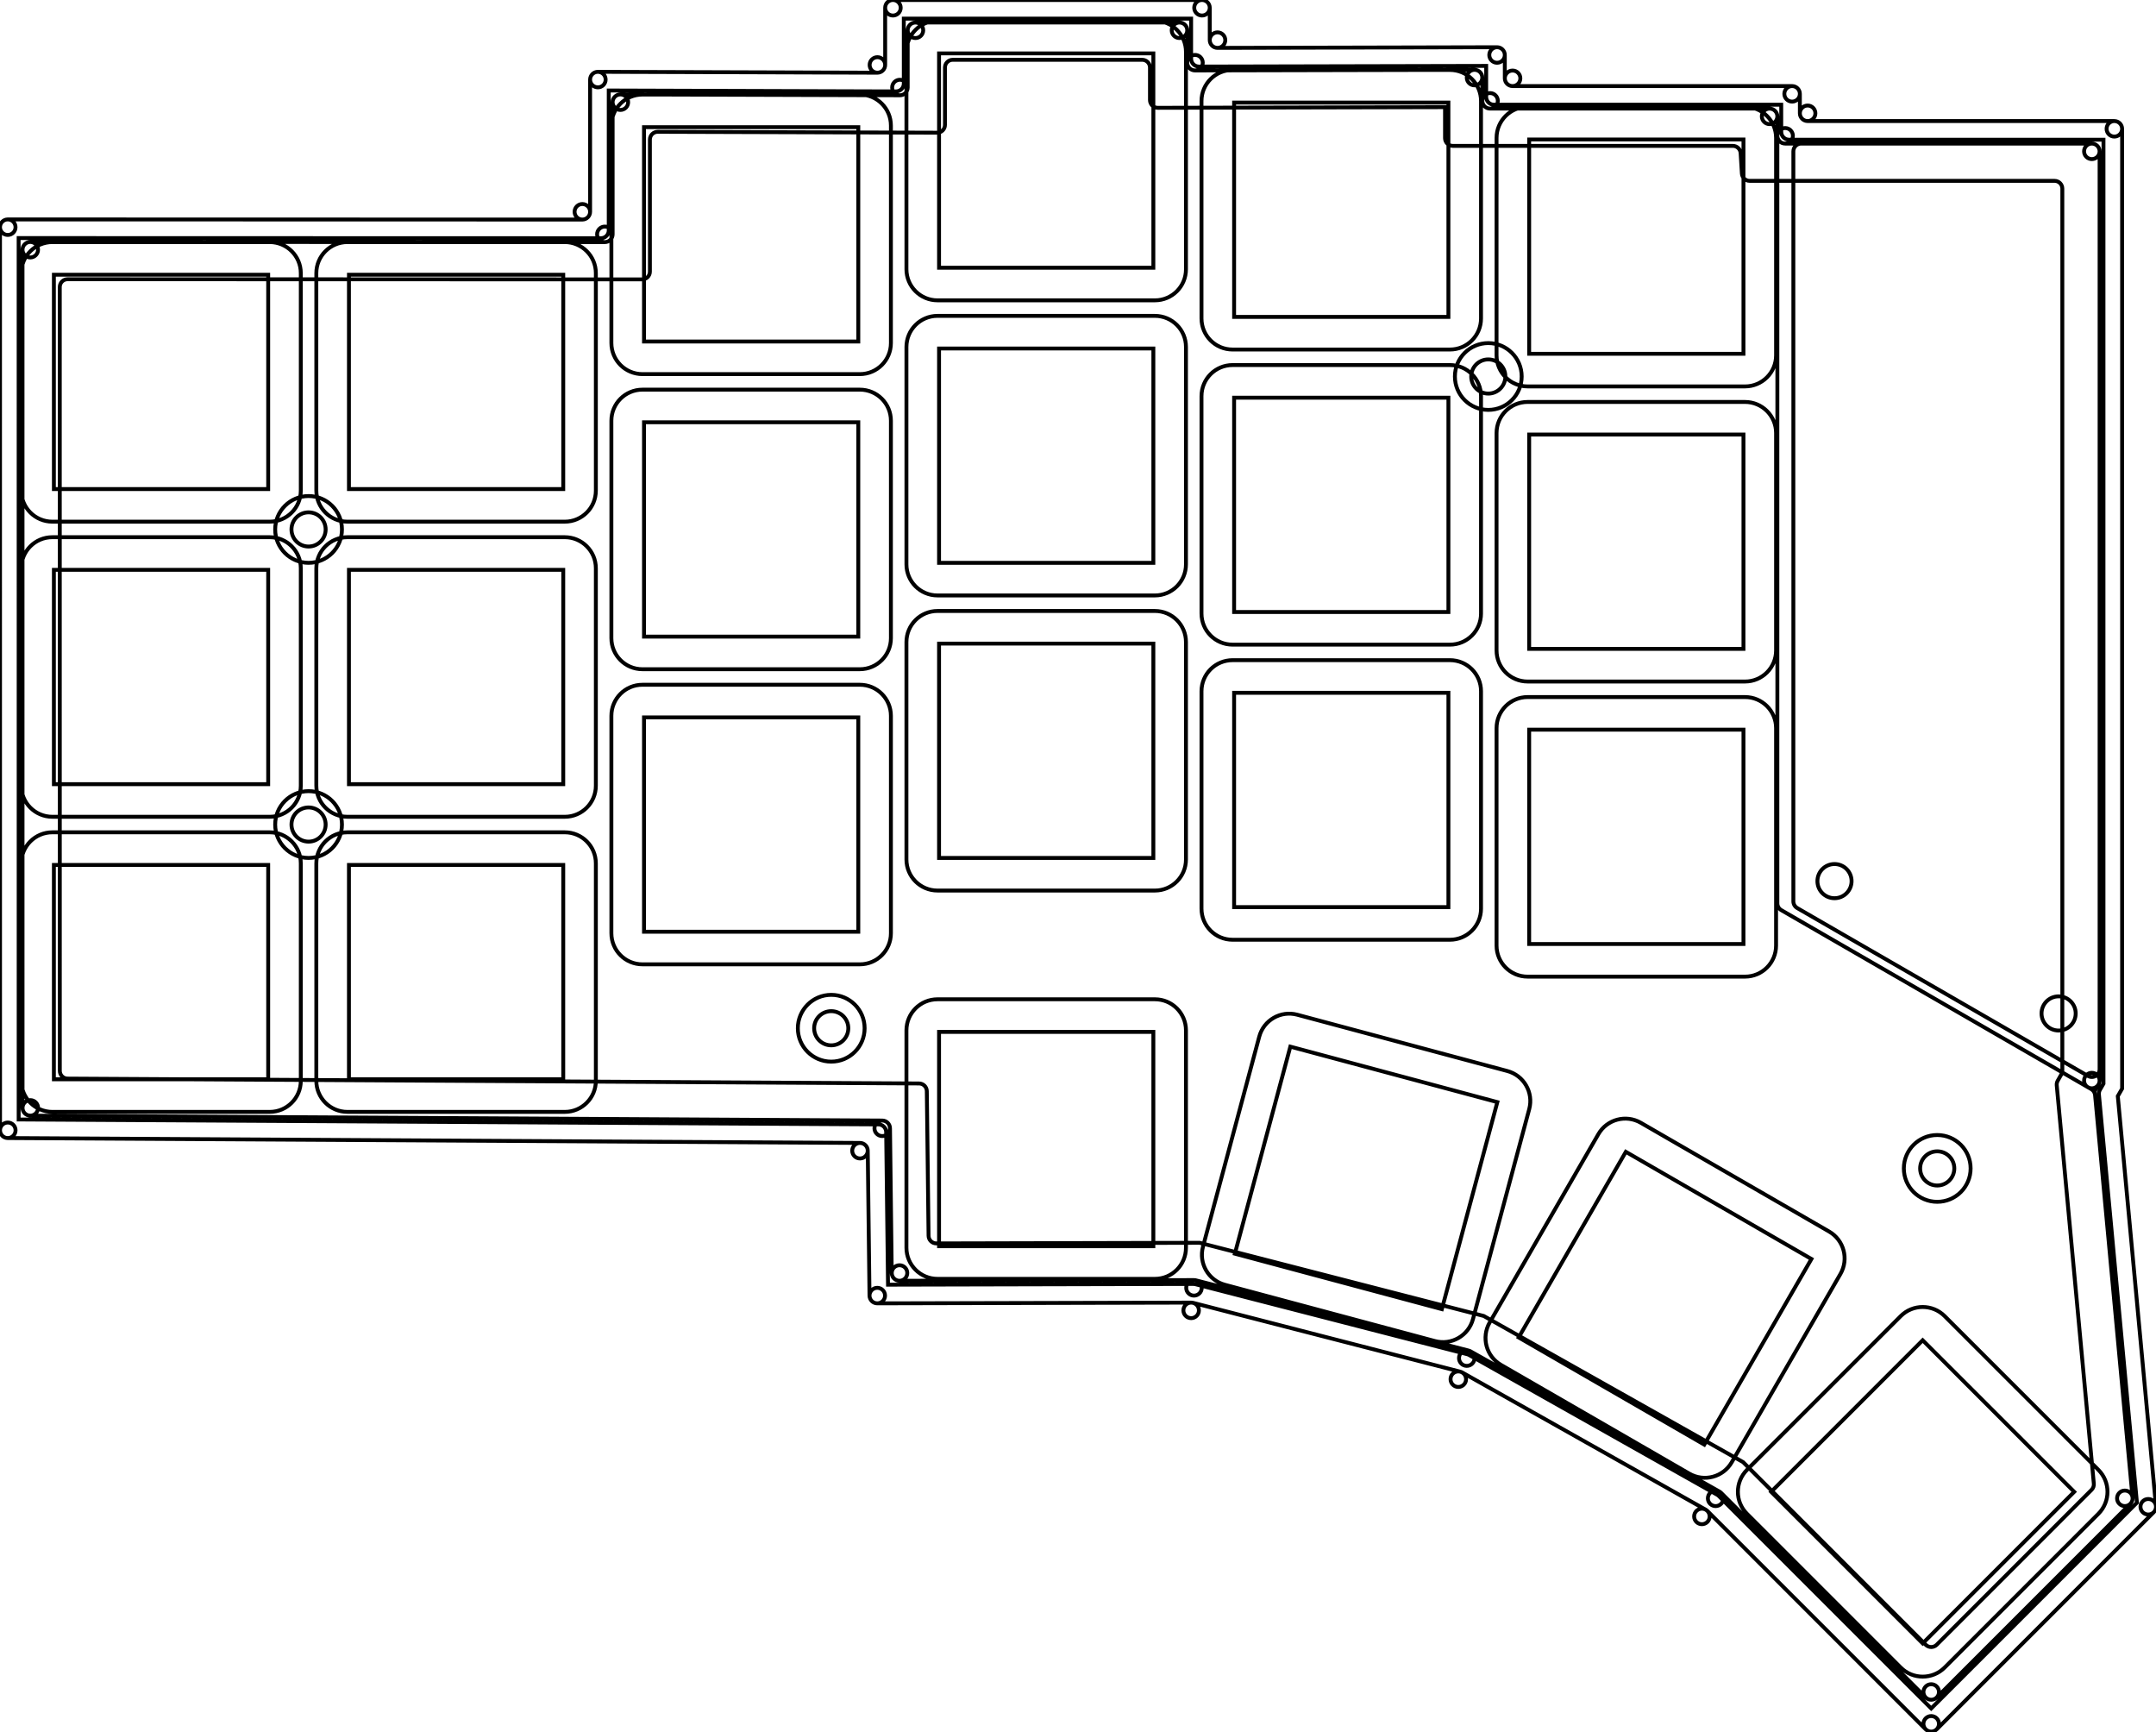
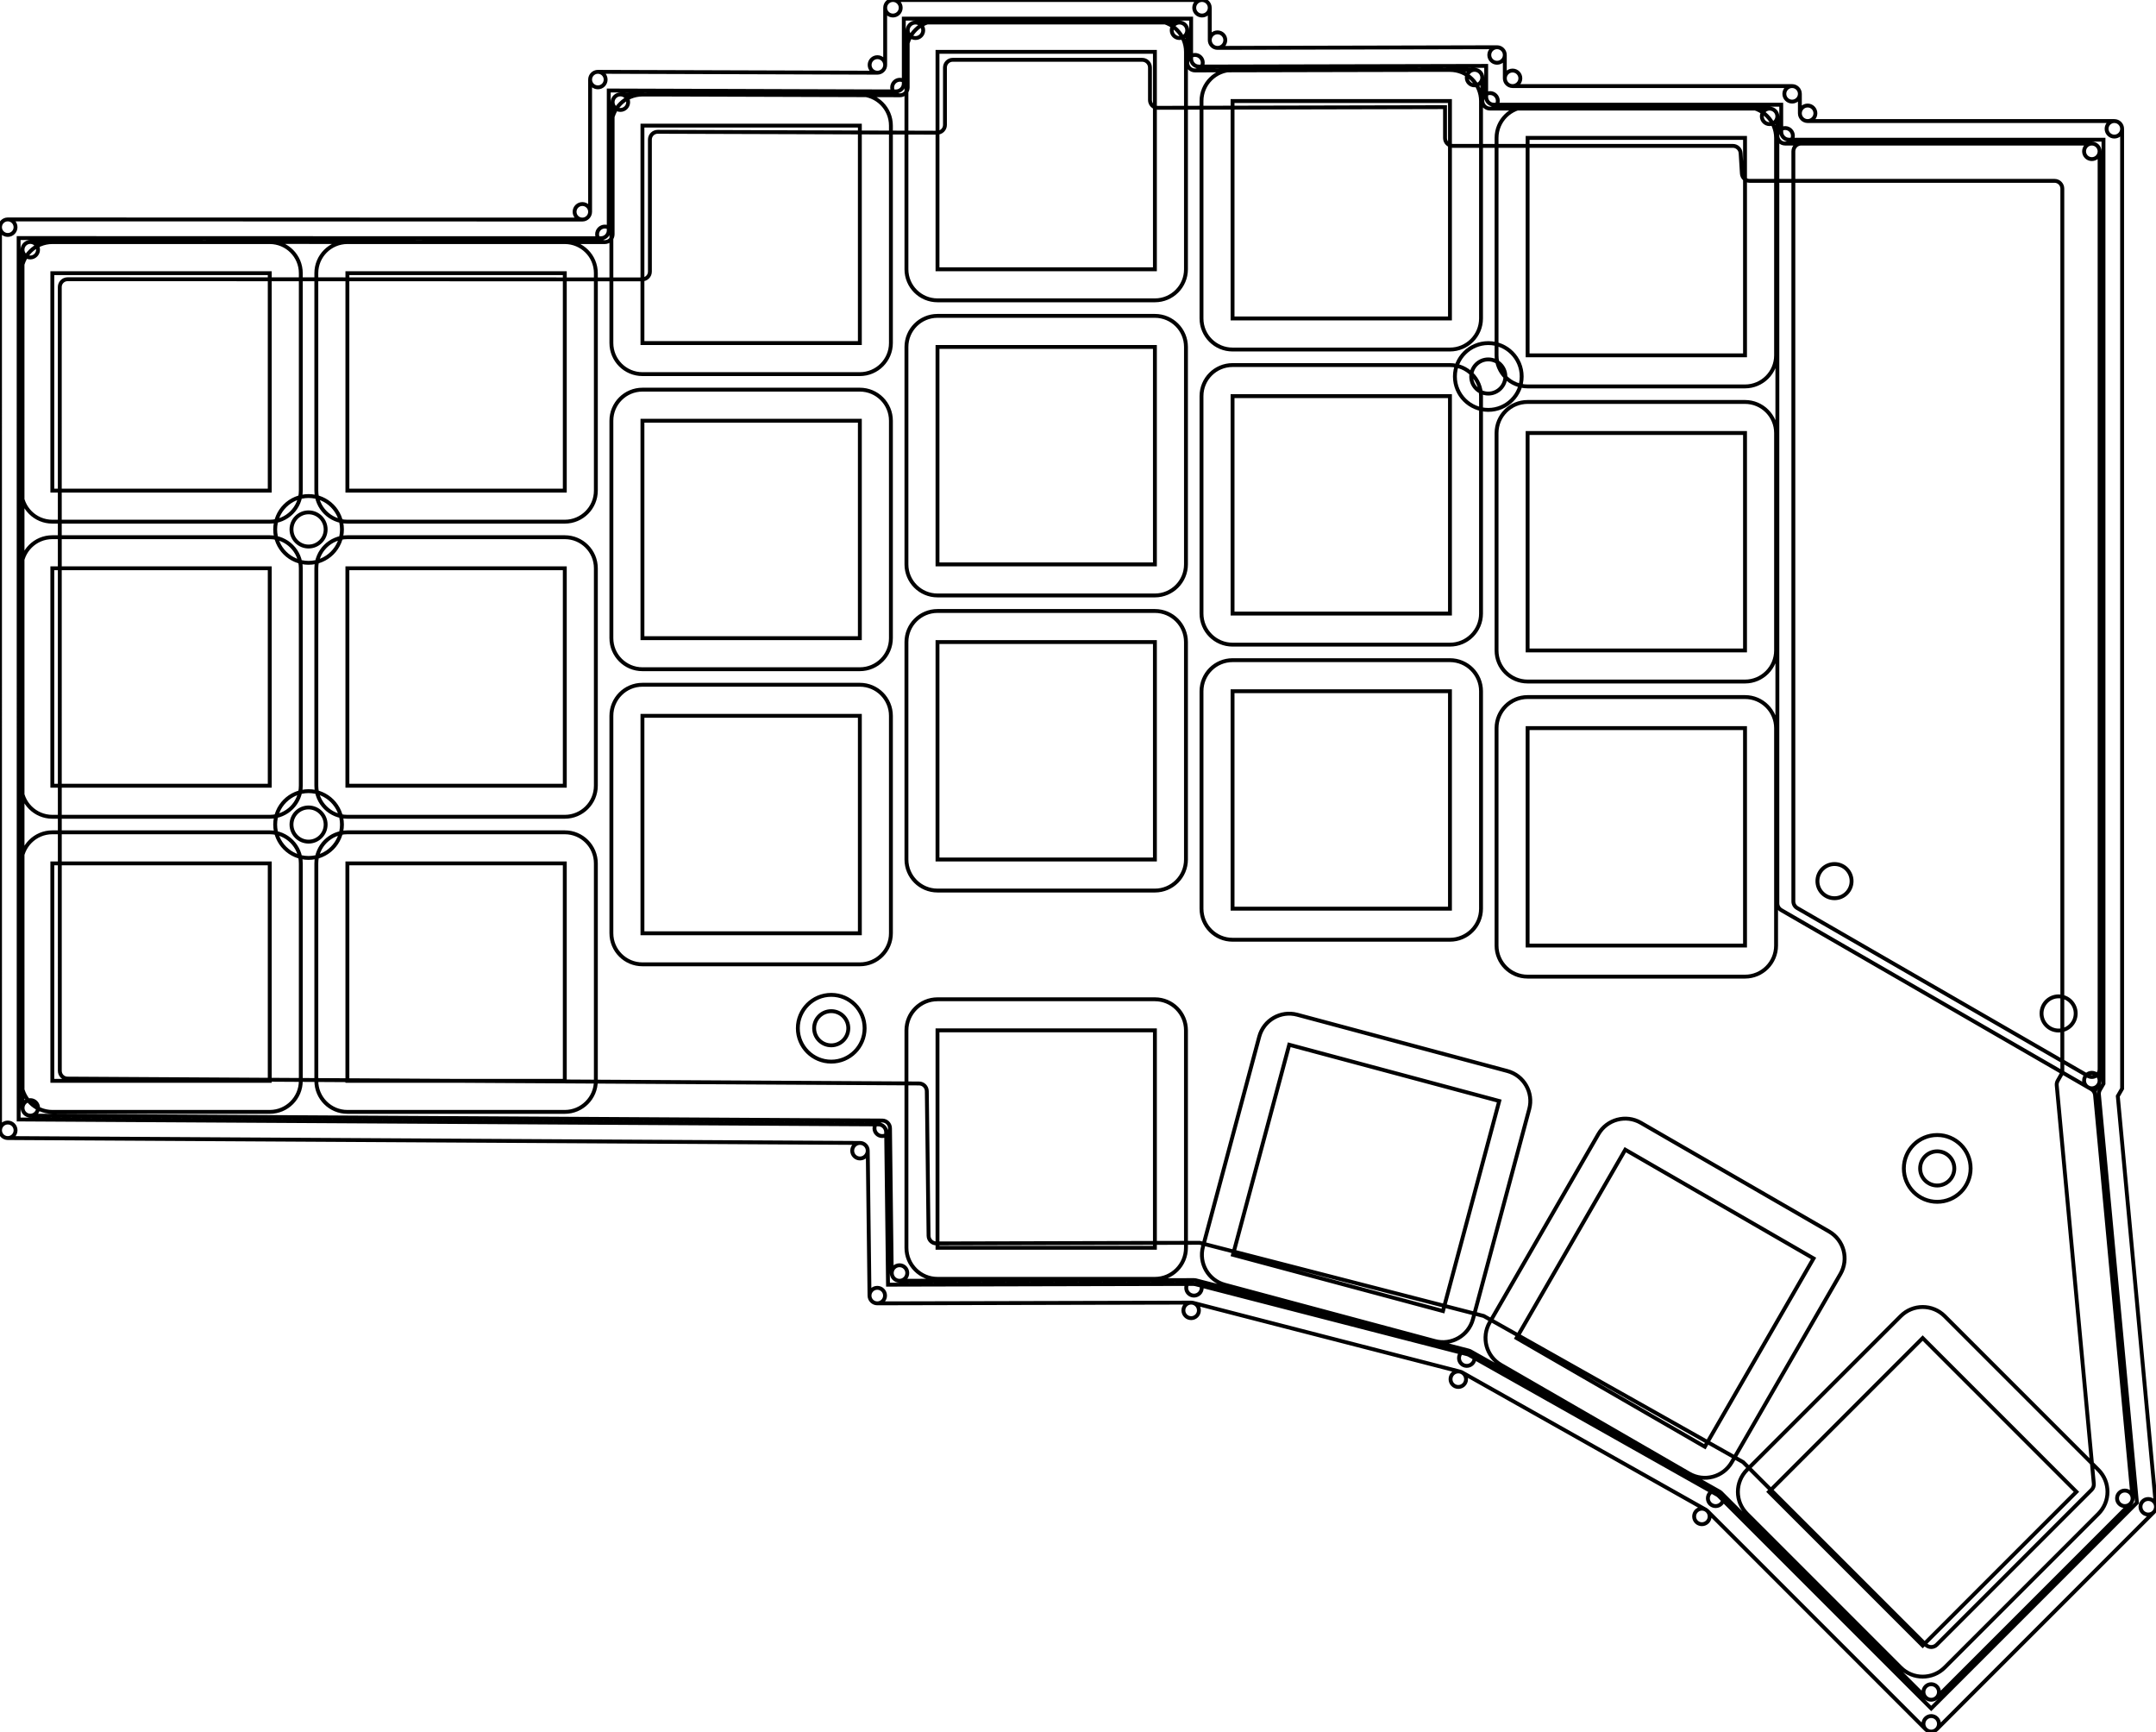
<svg xmlns="http://www.w3.org/2000/svg" width="138.835mm" height="111.486mm" viewBox="0 0 138.835 111.486">
  <g id="svgGroup" stroke-linecap="round" fill-rule="evenodd" font-size="9pt" stroke="#000" stroke-width="0.25mm" fill="none" style="stroke:#000;stroke-width:0.25mm;fill:none">
-     <path d="M 1.202 71.827 L 1.2 15.577 L 1.2 15.327 L 38.7 15.337 A 0.5 0.5 0 0 0 39.2 14.837 L 39.2 5.826 L 57.698 5.885 A 0.5 0.5 0 0 0 58.2 5.385 L 58.2 1.2 L 76.702 1.2 L 76.702 3.785 A 0.5 0.5 0 0 0 77.203 4.285 L 95.702 4.243 L 95.702 6.242 A 0.5 0.5 0 0 0 96.202 6.742 L 114.702 6.742 L 114.702 6.992 L 114.703 8.494 A 0.5 0.5 0 0 0 115.203 8.994 L 135.453 8.994 L 135.453 69.772 L 135.224 70.168 A 0.5 0.5 0 0 0 135.159 70.465 L 137.596 96.631 L 137.607 96.748 L 124.359 109.996 L 110.679 96.316 A 0.5 0.5 0 0 0 110.57 96.234 L 94.604 87.239 A 0.5 0.5 0 0 0 94.483 87.19 L 76.98 82.682 A 0.5 0.5 0 0 0 76.854 82.666 L 57.183 82.713 L 57.18 82.465 L 57.064 72.887 A 0.5 0.5 0 0 0 56.567 72.393 L 1.202 72.076 L 1.202 71.827 Z M 3.852 68.944 L 3.85 18.478 A 0.5 0.5 0 0 1 4.35 17.978 L 41.35 17.988 A 0.5 0.5 0 0 0 41.85 17.488 L 41.85 8.986 A 0.5 0.5 0 0 1 42.352 8.486 L 60.348 8.543 A 0.5 0.5 0 0 0 60.85 8.043 L 60.85 4.35 A 0.5 0.5 0 0 1 61.35 3.85 L 73.552 3.85 A 0.5 0.5 0 0 1 74.052 4.35 L 74.052 6.441 A 0.5 0.5 0 0 0 74.553 6.941 L 93.052 6.899 L 93.052 8.892 A 0.5 0.5 0 0 0 93.552 9.392 L 111.588 9.392 A 0.5 0.5 0 0 1 112.087 9.861 L 112.168 11.174 A 0.5 0.5 0 0 0 112.667 11.644 L 132.303 11.644 A 0.5 0.5 0 0 1 132.803 12.144 L 132.803 68.929 A 0.5 0.5 0 0 1 132.737 69.177 L 132.506 69.582 A 0.5 0.5 0 0 0 132.443 69.876 L 134.831 95.521 A 0.5 0.5 0 0 1 134.687 95.921 L 124.713 105.895 A 0.5 0.5 0 0 1 124.006 105.895 L 112.247 94.137 L 95.545 84.727 L 77.25 80.015 L 60.296 80.055 A 0.5 0.5 0 0 1 59.795 79.561 L 59.705 72.118 L 59.682 70.252 A 0.5 0.5 0 0 0 59.185 69.758 L 4.349 69.444 A 0.5 0.5 0 0 1 3.852 68.944 Z M 136.653 8.294 L 136.653 70.093 L 136.375 70.575 L 138.791 96.52 L 138.832 96.964 M 134.912 70.508 A 0.5 0.5 0 0 0 134.664 70.121 L 114.703 58.596 A 0.5 0.5 0 0 1 114.453 58.163 L 114.453 9.244 L 114.452 7.491 M 115.983 9.244 A 0.5 0.5 0 0 0 115.483 9.744 L 115.483 58.031 A 0.5 0.5 0 0 0 115.733 58.464 L 134.453 69.272 A 0.5 0.5 0 0 0 135.203 68.839 M 3.37 71.587 L 17.37 71.587 A 2 2 0 0 0 19.37 69.587 L 19.37 55.587 A 2 2 0 0 0 17.37 53.587 L 3.37 53.587 A 2 2 0 0 0 1.37 55.587 L 1.37 69.587 A 2 2 0 0 0 3.37 71.587 Z M 3.37 52.587 L 17.37 52.587 A 2 2 0 0 0 19.37 50.587 L 19.37 36.587 A 2 2 0 0 0 17.37 34.587 L 3.37 34.587 A 2 2 0 0 0 1.37 36.587 L 1.37 50.587 A 2 2 0 0 0 3.37 52.587 Z M 3.37 33.587 L 17.37 33.587 A 2 2 0 0 0 19.37 31.587 L 19.37 17.587 A 2 2 0 0 0 17.37 15.587 L 3.37 15.587 A 2 2 0 0 0 1.37 17.587 L 1.37 31.587 A 2 2 0 0 0 3.37 33.587 Z M 22.37 71.587 L 36.37 71.587 A 2 2 0 0 0 38.37 69.587 L 38.37 55.587 A 2 2 0 0 0 36.37 53.587 L 22.37 53.587 A 2 2 0 0 0 20.37 55.587 L 20.37 69.587 A 2 2 0 0 0 22.37 71.587 Z M 22.37 52.587 L 36.37 52.587 A 2 2 0 0 0 38.37 50.587 L 38.37 36.587 A 2 2 0 0 0 36.37 34.587 L 22.37 34.587 A 2 2 0 0 0 20.37 36.587 L 20.37 50.587 A 2 2 0 0 0 22.37 52.587 Z M 22.37 33.587 L 36.37 33.587 A 2 2 0 0 0 38.37 31.587 L 38.37 17.587 A 2 2 0 0 0 36.37 15.587 L 22.37 15.587 A 2 2 0 0 0 20.37 17.587 L 20.37 31.587 A 2 2 0 0 0 22.37 33.587 Z M 41.37 62.087 L 55.37 62.087 A 2 2 0 0 0 57.37 60.087 L 57.37 46.087 A 2 2 0 0 0 55.37 44.087 L 41.37 44.087 A 2 2 0 0 0 39.37 46.087 L 39.37 60.087 A 2 2 0 0 0 41.37 62.087 Z M 41.37 43.087 L 55.37 43.087 A 2 2 0 0 0 57.37 41.087 L 57.37 27.087 A 2 2 0 0 0 55.37 25.087 L 41.37 25.087 A 2 2 0 0 0 39.37 27.087 L 39.37 41.087 A 2 2 0 0 0 41.37 43.087 Z M 41.37 24.087 L 55.37 24.087 A 2 2 0 0 0 57.37 22.087 L 57.37 8.087 A 2 2 0 0 0 55.37 6.087 L 41.37 6.087 A 2 2 0 0 0 39.37 8.087 L 39.37 22.087 A 2 2 0 0 0 41.37 24.087 Z M 60.37 57.337 L 74.37 57.337 A 2 2 0 0 0 76.37 55.337 L 76.37 41.337 A 2 2 0 0 0 74.37 39.337 L 60.37 39.337 A 2 2 0 0 0 58.37 41.337 L 58.37 55.337 A 2 2 0 0 0 60.37 57.337 Z M 60.37 38.337 L 74.37 38.337 A 2 2 0 0 0 76.37 36.337 L 76.37 22.337 A 2 2 0 0 0 74.37 20.337 L 60.37 20.337 A 2 2 0 0 0 58.37 22.337 L 58.37 36.337 A 2 2 0 0 0 60.37 38.337 Z M 60.37 19.337 L 74.37 19.337 A 2 2 0 0 0 76.37 17.337 L 76.37 3.337 A 2 2 0 0 0 74.37 1.337 L 60.37 1.337 A 2 2 0 0 0 58.37 3.337 L 58.37 17.337 A 2 2 0 0 0 60.37 19.337 Z M 79.37 60.504 L 93.37 60.504 A 2 2 0 0 0 95.37 58.504 L 95.37 44.504 A 2 2 0 0 0 93.37 42.504 L 79.37 42.504 A 2 2 0 0 0 77.37 44.504 L 77.37 58.504 A 2 2 0 0 0 79.37 60.504 Z M 79.37 41.504 L 93.37 41.504 A 2 2 0 0 0 95.37 39.504 L 95.37 25.504 A 2 2 0 0 0 93.37 23.504 L 79.37 23.504 A 2 2 0 0 0 77.37 25.504 L 77.37 39.504 A 2 2 0 0 0 79.37 41.504 Z M 79.37 22.504 L 93.37 22.504 A 2 2 0 0 0 95.37 20.504 L 95.37 6.504 A 2 2 0 0 0 93.37 4.504 L 79.37 4.504 A 2 2 0 0 0 77.37 6.504 L 77.37 20.504 A 2 2 0 0 0 79.37 22.504 Z M 98.37 62.879 L 112.37 62.879 A 2 2 0 0 0 114.37 60.879 L 114.37 46.879 A 2 2 0 0 0 112.37 44.879 L 98.37 44.879 A 2 2 0 0 0 96.37 46.879 L 96.37 60.879 A 2 2 0 0 0 98.37 62.879 Z M 98.37 43.879 L 112.37 43.879 A 2 2 0 0 0 114.37 41.879 L 114.37 27.879 A 2 2 0 0 0 112.37 25.879 L 98.37 25.879 A 2 2 0 0 0 96.37 27.879 L 96.37 41.879 A 2 2 0 0 0 98.37 43.879 Z M 98.37 24.879 L 112.37 24.879 A 2 2 0 0 0 114.37 22.879 L 114.37 8.879 A 2 2 0 0 0 112.37 6.879 L 98.37 6.879 A 2 2 0 0 0 96.37 8.879 L 96.37 22.879 A 2 2 0 0 0 98.37 24.879 Z M 60.37 82.337 L 74.37 82.337 A 2 2 0 0 0 76.37 80.337 L 76.37 66.337 A 2 2 0 0 0 74.37 64.337 L 60.37 64.337 A 2 2 0 0 0 58.37 66.337 L 58.37 80.337 A 2 2 0 0 0 60.37 82.337 Z M 96.659 87.878 L 108.783 94.878 A 2 2 0 0 0 111.515 94.146 L 118.515 82.021 A 2 2 0 0 0 117.783 79.289 L 105.659 72.289 A 2 2 0 0 0 102.927 73.021 L 95.927 85.146 A 2 2 0 0 0 96.659 87.878 Z M 112.497 97.463 L 122.397 107.362 A 2 2 0 0 0 125.225 107.362 L 135.125 97.463 A 2 2 0 0 0 135.125 94.634 L 125.225 84.735 A 2 2 0 0 0 122.397 84.735 L 112.497 94.634 A 2 2 0 0 0 112.497 97.463 Z M 78.879 82.719 L 92.402 86.342 A 2 2 0 0 0 94.852 84.928 L 98.475 71.405 A 2 2 0 0 0 97.061 68.955 L 83.538 65.332 A 2 2 0 0 0 81.088 66.746 L 77.465 80.269 A 2 2 0 0 0 78.879 82.719 Z M 0.002 72.772 L 0.002 71.827 L 0 15.577 L 0 14.627 M 114.053 96.049 L 123.811 105.807 L 133.569 96.049 L 123.811 86.29 L 114.053 96.049 Z M 97.795 86.109 L 109.747 93.009 L 116.647 81.058 L 104.695 74.158 L 97.795 86.109 Z M 41.47 21.987 L 55.27 21.987 L 55.27 8.187 L 41.47 8.187 L 41.47 21.987 Z M 60.47 17.237 L 74.27 17.237 L 74.27 3.437 L 60.47 3.437 L 60.47 17.237 Z M 79.47 20.404 L 93.27 20.404 L 93.27 6.604 L 79.47 6.604 L 79.47 20.404 Z M 98.47 22.779 L 112.27 22.779 L 112.27 8.979 L 98.47 8.979 L 98.47 22.779 Z M 41.47 59.987 L 55.27 59.987 L 55.27 46.187 L 41.47 46.187 L 41.47 59.987 Z M 41.47 40.987 L 55.27 40.987 L 55.27 27.187 L 41.47 27.187 L 41.47 40.987 Z M 60.47 55.237 L 74.27 55.237 L 74.27 41.437 L 60.47 41.437 L 60.47 55.237 Z M 60.47 36.237 L 74.27 36.237 L 74.27 22.437 L 60.47 22.437 L 60.47 36.237 Z M 79.47 58.404 L 93.27 58.404 L 93.27 44.604 L 79.47 44.604 L 79.47 58.404 Z M 79.47 39.404 L 93.27 39.404 L 93.27 25.604 L 79.47 25.604 L 79.47 39.404 Z M 98.47 60.779 L 112.27 60.779 L 112.27 46.979 L 98.47 46.979 L 98.47 60.779 Z M 98.47 41.779 L 112.27 41.779 L 112.27 27.979 L 98.47 27.979 L 98.47 41.779 Z M 60.47 80.237 L 74.27 80.237 L 74.27 66.437 L 60.47 66.437 L 60.47 80.237 Z M 3.47 69.487 L 17.27 69.487 L 17.27 55.687 L 3.47 55.687 L 3.47 69.487 Z M 3.47 50.487 L 17.27 50.487 L 17.27 36.687 L 3.47 36.687 L 3.47 50.487 Z M 3.47 31.487 L 17.27 31.487 L 17.27 17.687 L 3.47 17.687 L 3.47 31.487 Z M 22.47 69.487 L 36.27 69.487 L 36.27 55.687 L 22.47 55.687 L 22.47 69.487 Z M 22.47 50.487 L 36.27 50.487 L 36.27 36.687 L 22.47 36.687 L 22.47 50.487 Z M 22.47 31.487 L 36.27 31.487 L 36.27 17.687 L 22.47 17.687 L 22.47 31.487 Z M 79.519 80.716 L 92.849 84.288 L 96.421 70.958 L 83.091 67.386 L 79.519 80.716 Z M 137.326 96.421 L 134.888 70.25 L 135.136 69.821 M 19.87 34.087 m -2.15 0 a 2.15 2.15 0 0 1 4.3 0 a 2.15 2.15 0 0 1 -4.3 0 z M 19.87 53.087 m -2.15 0 a 2.15 2.15 0 0 1 4.3 0 a 2.15 2.15 0 0 1 -4.3 0 z M 95.838 24.24 m -2.15 0 a 2.15 2.15 0 0 1 4.3 0 a 2.15 2.15 0 0 1 -4.3 0 z M 53.527 66.202 m -2.15 0 a 2.15 2.15 0 0 1 4.3 0 a 2.15 2.15 0 0 1 -4.3 0 z M 124.747 75.227 m -2.15 0 a 2.15 2.15 0 0 1 4.3 0 a 2.15 2.15 0 0 1 -4.3 0 z M 55.992 83.42 L 55.98 82.48 L 55.878 74.08 M 19.87 34.087 m -1.1 0 a 1.1 1.1 0 0 1 2.2 0 a 1.1 1.1 0 0 1 -2.2 0 z M 19.87 53.087 m -1.1 0 a 1.1 1.1 0 0 1 2.2 0 a 1.1 1.1 0 0 1 -2.2 0 z M 95.838 24.24 m -1.1 0 a 1.1 1.1 0 0 1 2.2 0 a 1.1 1.1 0 0 1 -2.2 0 z M 53.527 66.202 m -1.1 0 a 1.1 1.1 0 0 1 2.2 0 a 1.1 1.1 0 0 1 -2.2 0 z M 124.747 75.227 m -1.1 0 a 1.1 1.1 0 0 1 2.2 0 a 1.1 1.1 0 0 1 -2.2 0 z M 118.132 56.73 m -1.1 0 a 1.1 1.1 0 0 1 2.2 0 a 1.1 1.1 0 0 1 -2.2 0 z M 132.564 65.249 m -1.1 0 a 1.1 1.1 0 0 1 2.2 0 a 1.1 1.1 0 0 1 -2.2 0 z M 38.95 15.087 m -0.5 0 a 0.5 0.5 0 0 0 1 0 a 0.5 0.5 0 0 0 -1 0 z M 114.953 8.744 m -0.5 0 a 0.5 0.5 0 0 0 1 0 a 0.5 0.5 0 0 0 -1 0 z M 1.952 71.33 m -0.5 0 a 0.5 0.5 0 0 0 1 0 a 0.5 0.5 0 0 0 -1 0 z M 37.5 13.636 m -0.5 0 a 0.5 0.5 0 0 0 1 0 a 0.5 0.5 0 0 0 -1 0 z M 116.402 7.294 m -0.5 0 a 0.5 0.5 0 0 0 1 0 a 0.5 0.5 0 0 0 -1 0 z M 138.335 97.011 m -0.5 0 a 0.5 0.5 0 0 0 1 0 a 0.5 0.5 0 0 0 -1 0 z M 124.359 110.986 m -0.5 0 a 0.5 0.5 0 0 0 1 0 a 0.5 0.5 0 0 0 -1 0 z M 1.95 16.077 m -0.5 0 a 0.5 0.5 0 0 0 1 0 a 0.5 0.5 0 0 0 -1 0 z M 39.95 6.579 m -0.5 0 a 0.5 0.5 0 0 0 1 0 a 0.5 0.5 0 0 0 -1 0 z M 57.95 5.635 m -0.5 0 a 0.5 0.5 0 0 0 1 0 a 0.5 0.5 0 0 0 -1 0 z M 58.95 1.95 m -0.5 0 a 0.5 0.5 0 0 0 1 0 a 0.5 0.5 0 0 0 -1 0 z M 75.952 1.95 m -0.5 0 a 0.5 0.5 0 0 0 1 0 a 0.5 0.5 0 0 0 -1 0 z M 76.952 4.036 m -0.5 0 a 0.5 0.5 0 0 0 1 0 a 0.5 0.5 0 0 0 -1 0 z M 94.952 4.995 m -0.5 0 a 0.5 0.5 0 0 0 1 0 a 0.5 0.5 0 0 0 -1 0 z M 95.952 6.492 m -0.5 0 a 0.5 0.5 0 0 0 1 0 a 0.5 0.5 0 0 0 -1 0 z M 113.952 7.492 m -0.5 0 a 0.5 0.5 0 0 0 1 0 a 0.5 0.5 0 0 0 -1 0 z M 134.703 9.744 m -0.5 0 a 0.5 0.5 0 0 0 1 0 a 0.5 0.5 0 0 0 -1 0 z M 124.359 108.936 m -0.5 0 a 0.5 0.5 0 0 0 1 0 a 0.5 0.5 0 0 0 -1 0 z M 110.478 96.468 m -0.5 0 a 0.5 0.5 0 0 0 1 0 a 0.5 0.5 0 0 0 -1 0 z M 94.453 87.44 m -0.5 0 a 0.5 0.5 0 0 0 1 0 a 0.5 0.5 0 0 0 -1 0 z M 76.886 82.916 m -0.5 0 a 0.5 0.5 0 0 0 1 0 a 0.5 0.5 0 0 0 -1 0 z M 57.924 81.961 m -0.5 0 a 0.5 0.5 0 0 0 1 0 a 0.5 0.5 0 0 0 -1 0 z M 56.811 72.644 m -0.5 0 a 0.5 0.5 0 0 0 1 0 a 0.5 0.5 0 0 0 -1 0 z M 0.5 14.627 m -0.5 0 a 0.5 0.5 0 0 0 1 0 a 0.5 0.5 0 0 0 -1 0 z M 38.5 5.124 m -0.5 0 a 0.5 0.5 0 0 0 1 0 a 0.5 0.5 0 0 0 -1 0 z M 57.5 0.5 m -0.5 0 a 0.5 0.5 0 0 0 1 0 a 0.5 0.5 0 0 0 -1 0 z M 77.402 0.5 m -0.5 0 a 0.5 0.5 0 0 0 1 0 a 0.5 0.5 0 0 0 -1 0 z M 78.402 2.583 m -0.5 0 a 0.5 0.5 0 0 0 1 0 a 0.5 0.5 0 0 0 -1 0 z M 96.402 3.541 m -0.5 0 a 0.5 0.5 0 0 0 1 0 a 0.5 0.5 0 0 0 -1 0 z M 97.402 5.042 m -0.5 0 a 0.5 0.5 0 0 0 1 0 a 0.5 0.5 0 0 0 -1 0 z M 115.402 6.042 m -0.5 0 a 0.5 0.5 0 0 0 1 0 a 0.5 0.5 0 0 0 -1 0 z M 136.153 8.294 m -0.5 0 a 0.5 0.5 0 0 0 1 0 a 0.5 0.5 0 0 0 -1 0 z M 109.593 97.634 m -0.5 0 a 0.5 0.5 0 0 0 1 0 a 0.5 0.5 0 0 0 -1 0 z M 93.907 88.797 m -0.5 0 a 0.5 0.5 0 0 0 1 0 a 0.5 0.5 0 0 0 -1 0 z M 76.704 84.367 m -0.5 0 a 0.5 0.5 0 0 0 1 0 a 0.5 0.5 0 0 0 -1 0 z M 56.492 83.414 m -0.5 0 a 0.5 0.5 0 0 0 1 0 a 0.5 0.5 0 0 0 -1 0 z M 55.378 74.086 m -0.5 0 a 0.5 0.5 0 0 0 1 0 a 0.5 0.5 0 0 0 -1 0 z M 134.703 69.571 m -0.5 0 a 0.5 0.5 0 0 0 1 0 a 0.5 0.5 0 0 0 -1 0 z M 136.828 96.467 m -0.5 0 a 0.5 0.5 0 0 0 1 0 a 0.5 0.5 0 0 0 -1 0 z M 56.5 4.181 m -0.5 0 a 0.5 0.5 0 0 0 1 0 a 0.5 0.5 0 0 0 -1 0 z M 0.502 72.772 m -0.5 0 a 0.5 0.5 0 0 0 1 0 a 0.5 0.5 0 0 0 -1 0 z M 115.902 7.294 L 115.902 6.991 L 115.902 6.041 M 1.45 16.077 1.452 71.33 M 1.95 15.577 38.95 15.587 M 39.45 15.087 39.45 6.579 M 39.952 6.079 57.948 6.135 M 58.45 5.635 58.45 1.95 M 58.95 1.45 75.952 1.45 M 76.452 4.036 76.452 1.95 M 76.953 4.536 94.951 4.495 M 95.452 6.492 95.452 4.995 M 95.952 6.992 113.952 6.992 M 124.713 109.289 137.181 96.821 M 110.831 96.115 124.006 109.289 M 94.698 87.005 110.723 96.033 M 77.011 82.432 94.578 86.956 M 57.925 82.461 76.885 82.416 M 57.311 72.638 57.424 81.967 M 1.949 71.83 56.814 72.144 M 114.953 9.244 134.703 9.244 M 135.203 69.571 135.203 9.744 M 0.5 14.127 37.5 14.136 M 38 13.636 38 5.124 M 38.502 4.624 56.498 4.681 M 57 4.181 57 0.5 M 57.5 0 77.402 0 M 77.902 2.583 77.902 0.5 M 78.403 3.083 96.401 3.041 M 96.902 5.042 96.902 3.541 M 97.402 5.542 115.402 5.542 M 116.402 7.794 136.153 7.794 M 124.713 111.34 138.688 97.364 M 109.946 97.28 124.006 111.34 M 94.152 88.361 109.838 97.198 M 76.829 83.882 94.032 88.313 M 56.493 83.914 76.703 83.867 M 0.499 73.272 55.381 73.586" vector-effect="non-scaling-stroke" />
+     <path d="M 1.202 71.827 L 1.2 15.577 L 1.2 15.327 L 38.7 15.337 A 0.5 0.5 0 0 0 39.2 14.837 L 39.2 5.826 L 57.698 5.885 A 0.5 0.5 0 0 0 58.2 5.385 L 58.2 1.2 L 76.702 1.2 L 76.702 3.785 A 0.5 0.5 0 0 0 77.203 4.285 L 95.702 4.243 L 95.702 6.242 A 0.5 0.5 0 0 0 96.202 6.742 L 114.702 6.742 L 114.702 6.992 L 114.703 8.494 A 0.5 0.5 0 0 0 115.203 8.994 L 135.453 8.994 L 135.453 69.772 L 135.224 70.168 A 0.5 0.5 0 0 0 135.159 70.465 L 137.596 96.631 L 137.607 96.748 L 124.359 109.996 L 110.679 96.316 A 0.5 0.5 0 0 0 110.57 96.234 L 94.604 87.239 A 0.5 0.5 0 0 0 94.483 87.19 L 76.98 82.682 A 0.5 0.5 0 0 0 76.854 82.666 L 57.183 82.713 L 57.18 82.465 L 57.064 72.887 A 0.5 0.5 0 0 0 56.567 72.393 L 1.202 72.076 L 1.202 71.827 Z M 3.852 68.944 L 3.85 18.478 A 0.5 0.5 0 0 1 4.35 17.978 L 41.35 17.988 A 0.5 0.5 0 0 0 41.85 17.488 L 41.85 8.986 A 0.5 0.5 0 0 1 42.352 8.486 L 60.348 8.543 A 0.5 0.5 0 0 0 60.85 8.043 L 60.85 4.35 A 0.5 0.5 0 0 1 61.35 3.85 L 73.552 3.85 A 0.5 0.5 0 0 1 74.052 4.35 L 74.052 6.441 A 0.5 0.5 0 0 0 74.553 6.941 L 93.052 6.899 L 93.052 8.892 A 0.5 0.5 0 0 0 93.552 9.392 L 111.588 9.392 A 0.5 0.5 0 0 1 112.087 9.861 L 112.168 11.174 A 0.5 0.5 0 0 0 112.667 11.644 L 132.303 11.644 A 0.5 0.5 0 0 1 132.803 12.144 L 132.803 68.929 A 0.5 0.5 0 0 1 132.737 69.177 L 132.506 69.582 A 0.5 0.5 0 0 0 132.443 69.876 L 134.831 95.521 A 0.5 0.5 0 0 1 134.687 95.921 L 124.713 105.895 A 0.5 0.5 0 0 1 124.006 105.895 L 112.247 94.137 L 95.545 84.727 L 77.25 80.015 L 60.296 80.055 A 0.5 0.5 0 0 1 59.795 79.561 L 59.705 72.118 L 59.682 70.252 A 0.5 0.5 0 0 0 59.185 69.758 L 4.349 69.444 A 0.5 0.5 0 0 1 3.852 68.944 Z M 136.653 8.294 L 136.653 70.093 L 136.375 70.575 L 138.791 96.52 L 138.832 96.964 M 134.912 70.508 A 0.5 0.5 0 0 0 134.664 70.121 L 114.703 58.596 A 0.5 0.5 0 0 1 114.453 58.163 L 114.453 9.244 L 114.452 7.491 M 115.983 9.244 A 0.5 0.5 0 0 0 115.483 9.744 L 115.483 58.031 A 0.5 0.5 0 0 0 115.733 58.464 L 134.453 69.272 A 0.5 0.5 0 0 0 135.203 68.839 M 3.37 71.587 L 17.37 71.587 A 2 2 0 0 0 19.37 69.587 L 19.37 55.587 A 2 2 0 0 0 17.37 53.587 L 3.37 53.587 A 2 2 0 0 0 1.37 55.587 L 1.37 69.587 A 2 2 0 0 0 3.37 71.587 Z M 3.37 52.587 L 17.37 52.587 A 2 2 0 0 0 19.37 50.587 L 19.37 36.587 A 2 2 0 0 0 17.37 34.587 L 3.37 34.587 A 2 2 0 0 0 1.37 36.587 L 1.37 50.587 A 2 2 0 0 0 3.37 52.587 Z M 3.37 33.587 L 17.37 33.587 A 2 2 0 0 0 19.37 31.587 L 19.37 17.587 A 2 2 0 0 0 17.37 15.587 L 3.37 15.587 A 2 2 0 0 0 1.37 17.587 L 1.37 31.587 A 2 2 0 0 0 3.37 33.587 Z M 22.37 71.587 L 36.37 71.587 A 2 2 0 0 0 38.37 69.587 L 38.37 55.587 A 2 2 0 0 0 36.37 53.587 L 22.37 53.587 A 2 2 0 0 0 20.37 55.587 L 20.37 69.587 A 2 2 0 0 0 22.37 71.587 Z M 22.37 52.587 L 36.37 52.587 A 2 2 0 0 0 38.37 50.587 L 38.37 36.587 A 2 2 0 0 0 36.37 34.587 L 22.37 34.587 A 2 2 0 0 0 20.37 36.587 L 20.37 50.587 A 2 2 0 0 0 22.37 52.587 Z M 22.37 33.587 L 36.37 33.587 A 2 2 0 0 0 38.37 31.587 L 38.37 17.587 A 2 2 0 0 0 36.37 15.587 L 22.37 15.587 A 2 2 0 0 0 20.37 17.587 L 20.37 31.587 A 2 2 0 0 0 22.37 33.587 Z M 41.37 62.087 L 55.37 62.087 A 2 2 0 0 0 57.37 60.087 L 57.37 46.087 A 2 2 0 0 0 55.37 44.087 L 41.37 44.087 A 2 2 0 0 0 39.37 46.087 L 39.37 60.087 A 2 2 0 0 0 41.37 62.087 Z M 41.37 43.087 L 55.37 43.087 A 2 2 0 0 0 57.37 41.087 L 57.37 27.087 A 2 2 0 0 0 55.37 25.087 L 41.37 25.087 A 2 2 0 0 0 39.37 27.087 L 39.37 41.087 A 2 2 0 0 0 41.37 43.087 Z M 41.37 24.087 L 55.37 24.087 A 2 2 0 0 0 57.37 22.087 L 57.37 8.087 A 2 2 0 0 0 55.37 6.087 L 41.37 6.087 A 2 2 0 0 0 39.37 8.087 L 39.37 22.087 A 2 2 0 0 0 41.37 24.087 Z M 60.37 57.337 L 74.37 57.337 A 2 2 0 0 0 76.37 55.337 L 76.37 41.337 A 2 2 0 0 0 74.37 39.337 L 60.37 39.337 A 2 2 0 0 0 58.37 41.337 L 58.37 55.337 A 2 2 0 0 0 60.37 57.337 Z M 60.37 38.337 L 74.37 38.337 A 2 2 0 0 0 76.37 36.337 L 76.37 22.337 A 2 2 0 0 0 74.37 20.337 L 60.37 20.337 A 2 2 0 0 0 58.37 22.337 L 58.37 36.337 A 2 2 0 0 0 60.37 38.337 Z M 60.37 19.337 L 74.37 19.337 A 2 2 0 0 0 76.37 17.337 L 76.37 3.337 A 2 2 0 0 0 74.37 1.337 L 60.37 1.337 A 2 2 0 0 0 58.37 3.337 L 58.37 17.337 A 2 2 0 0 0 60.37 19.337 Z M 79.37 60.504 L 93.37 60.504 A 2 2 0 0 0 95.37 58.504 L 95.37 44.504 A 2 2 0 0 0 93.37 42.504 L 79.37 42.504 A 2 2 0 0 0 77.37 44.504 L 77.37 58.504 A 2 2 0 0 0 79.37 60.504 Z M 79.37 41.504 L 93.37 41.504 A 2 2 0 0 0 95.37 39.504 L 95.37 25.504 A 2 2 0 0 0 93.37 23.504 L 79.37 23.504 A 2 2 0 0 0 77.37 25.504 L 77.37 39.504 A 2 2 0 0 0 79.37 41.504 Z M 79.37 22.504 L 93.37 22.504 A 2 2 0 0 0 95.37 20.504 L 95.37 6.504 A 2 2 0 0 0 93.37 4.504 L 79.37 4.504 A 2 2 0 0 0 77.37 6.504 L 77.37 20.504 A 2 2 0 0 0 79.37 22.504 Z M 98.37 62.879 L 112.37 62.879 A 2 2 0 0 0 114.37 60.879 L 114.37 46.879 A 2 2 0 0 0 112.37 44.879 L 98.37 44.879 A 2 2 0 0 0 96.37 46.879 L 96.37 60.879 A 2 2 0 0 0 98.37 62.879 Z M 98.37 43.879 L 112.37 43.879 A 2 2 0 0 0 114.37 41.879 L 114.37 27.879 A 2 2 0 0 0 112.37 25.879 L 98.37 25.879 A 2 2 0 0 0 96.37 27.879 L 96.37 41.879 A 2 2 0 0 0 98.37 43.879 Z M 98.37 24.879 L 112.37 24.879 A 2 2 0 0 0 114.37 22.879 L 114.37 8.879 A 2 2 0 0 0 112.37 6.879 L 98.37 6.879 A 2 2 0 0 0 96.37 8.879 L 96.37 22.879 A 2 2 0 0 0 98.37 24.879 Z M 60.37 82.337 L 74.37 82.337 A 2 2 0 0 0 76.37 80.337 L 76.37 66.337 A 2 2 0 0 0 74.37 64.337 L 60.37 64.337 A 2 2 0 0 0 58.37 66.337 L 58.37 80.337 A 2 2 0 0 0 60.37 82.337 Z M 96.659 87.878 L 108.783 94.878 A 2 2 0 0 0 111.515 94.146 L 118.515 82.021 A 2 2 0 0 0 117.783 79.289 L 105.659 72.289 A 2 2 0 0 0 102.927 73.021 L 95.927 85.146 A 2 2 0 0 0 96.659 87.878 Z M 112.497 97.463 L 122.397 107.362 A 2 2 0 0 0 125.225 107.362 L 135.125 97.463 A 2 2 0 0 0 135.125 94.634 L 125.225 84.735 A 2 2 0 0 0 122.397 84.735 L 112.497 94.634 A 2 2 0 0 0 112.497 97.463 Z M 78.879 82.719 L 92.402 86.342 A 2 2 0 0 0 94.852 84.928 L 98.475 71.405 A 2 2 0 0 0 97.061 68.955 L 83.538 65.332 A 2 2 0 0 0 81.088 66.746 L 77.465 80.269 A 2 2 0 0 0 78.879 82.719 Z M 0.002 72.772 L 0.002 71.827 L 0 15.577 L 0 14.627 M 79.397 80.787 L 92.92 84.41 L 96.543 70.887 L 83.02 67.264 L 79.397 80.787 Z M 3.37 69.587 L 17.37 69.587 L 17.37 55.587 L 3.37 55.587 L 3.37 69.587 Z M 3.37 50.587 L 17.37 50.587 L 17.37 36.587 L 3.37 36.587 L 3.37 50.587 Z M 3.37 31.587 L 17.37 31.587 L 17.37 17.587 L 3.37 17.587 L 3.37 31.587 Z M 22.37 69.587 L 36.37 69.587 L 36.37 55.587 L 22.37 55.587 L 22.37 69.587 Z M 22.37 50.587 L 36.37 50.587 L 36.37 36.587 L 22.37 36.587 L 22.37 50.587 Z M 22.37 31.587 L 36.37 31.587 L 36.37 17.587 L 22.37 17.587 L 22.37 31.587 Z M 41.37 60.087 L 55.37 60.087 L 55.37 46.087 L 41.37 46.087 L 41.37 60.087 Z M 41.37 41.087 L 55.37 41.087 L 55.37 27.087 L 41.37 27.087 L 41.37 41.087 Z M 41.37 22.087 L 55.37 22.087 L 55.37 8.087 L 41.37 8.087 L 41.37 22.087 Z M 60.37 55.337 L 74.37 55.337 L 74.37 41.337 L 60.37 41.337 L 60.37 55.337 Z M 60.37 36.337 L 74.37 36.337 L 74.37 22.337 L 60.37 22.337 L 60.37 36.337 Z M 60.37 17.337 L 74.37 17.337 L 74.37 3.337 L 60.37 3.337 L 60.37 17.337 Z M 79.37 58.504 L 93.37 58.504 L 93.37 44.504 L 79.37 44.504 L 79.37 58.504 Z M 79.37 39.504 L 93.37 39.504 L 93.37 25.504 L 79.37 25.504 L 79.37 39.504 Z M 79.37 20.504 L 93.37 20.504 L 93.37 6.504 L 79.37 6.504 L 79.37 20.504 Z M 98.37 60.879 L 112.37 60.879 L 112.37 46.879 L 98.37 46.879 L 98.37 60.879 Z M 98.37 41.879 L 112.37 41.879 L 112.37 27.879 L 98.37 27.879 L 98.37 41.879 Z M 98.37 22.879 L 112.37 22.879 L 112.37 8.879 L 98.37 8.879 L 98.37 22.879 Z M 60.37 80.337 L 74.37 80.337 L 74.37 66.337 L 60.37 66.337 L 60.37 80.337 Z M 97.659 86.146 L 109.783 93.146 L 116.783 81.021 L 104.659 74.021 L 97.659 86.146 Z M 113.912 96.049 L 123.811 105.948 L 133.711 96.049 L 123.811 86.149 L 113.912 96.049 Z M 137.326 96.421 L 134.888 70.25 L 135.136 69.821 M 19.87 34.087 m -2.15 0 a 2.15 2.15 0 0 1 4.3 0 a 2.15 2.15 0 0 1 -4.3 0 z M 19.87 53.087 m -2.15 0 a 2.15 2.15 0 0 1 4.3 0 a 2.15 2.15 0 0 1 -4.3 0 z M 95.838 24.24 m -2.15 0 a 2.15 2.15 0 0 1 4.3 0 a 2.15 2.15 0 0 1 -4.3 0 z M 53.527 66.202 m -2.15 0 a 2.15 2.15 0 0 1 4.3 0 a 2.15 2.15 0 0 1 -4.3 0 z M 124.747 75.227 m -2.15 0 a 2.15 2.15 0 0 1 4.3 0 a 2.15 2.15 0 0 1 -4.3 0 z M 55.992 83.42 L 55.98 82.48 L 55.878 74.08 M 19.87 34.087 m -1.1 0 a 1.1 1.1 0 0 1 2.2 0 a 1.1 1.1 0 0 1 -2.2 0 z M 19.87 53.087 m -1.1 0 a 1.1 1.1 0 0 1 2.2 0 a 1.1 1.1 0 0 1 -2.2 0 z M 95.838 24.24 m -1.1 0 a 1.1 1.1 0 0 1 2.2 0 a 1.1 1.1 0 0 1 -2.2 0 z M 53.527 66.202 m -1.1 0 a 1.1 1.1 0 0 1 2.2 0 a 1.1 1.1 0 0 1 -2.2 0 z M 124.747 75.227 m -1.1 0 a 1.1 1.1 0 0 1 2.2 0 a 1.1 1.1 0 0 1 -2.2 0 z M 118.132 56.73 m -1.1 0 a 1.1 1.1 0 0 1 2.2 0 a 1.1 1.1 0 0 1 -2.2 0 z M 132.564 65.249 m -1.1 0 a 1.1 1.1 0 0 1 2.2 0 a 1.1 1.1 0 0 1 -2.2 0 z M 38.95 15.087 m -0.5 0 a 0.5 0.5 0 0 0 1 0 a 0.5 0.5 0 0 0 -1 0 z M 114.953 8.744 m -0.5 0 a 0.5 0.5 0 0 0 1 0 a 0.5 0.5 0 0 0 -1 0 z M 1.952 71.33 m -0.5 0 a 0.5 0.5 0 0 0 1 0 a 0.5 0.5 0 0 0 -1 0 z M 37.5 13.636 m -0.5 0 a 0.5 0.5 0 0 0 1 0 a 0.5 0.5 0 0 0 -1 0 z M 116.402 7.294 m -0.5 0 a 0.5 0.5 0 0 0 1 0 a 0.5 0.5 0 0 0 -1 0 z M 138.335 97.011 m -0.5 0 a 0.5 0.5 0 0 0 1 0 a 0.5 0.5 0 0 0 -1 0 z M 124.359 110.986 m -0.5 0 a 0.5 0.5 0 0 0 1 0 a 0.5 0.5 0 0 0 -1 0 z M 1.95 16.077 m -0.5 0 a 0.5 0.5 0 0 0 1 0 a 0.5 0.5 0 0 0 -1 0 z M 39.95 6.579 m -0.5 0 a 0.5 0.5 0 0 0 1 0 a 0.5 0.5 0 0 0 -1 0 z M 57.95 5.635 m -0.5 0 a 0.5 0.5 0 0 0 1 0 a 0.5 0.5 0 0 0 -1 0 z M 58.95 1.95 m -0.5 0 a 0.5 0.5 0 0 0 1 0 a 0.5 0.5 0 0 0 -1 0 z M 75.952 1.95 m -0.5 0 a 0.5 0.5 0 0 0 1 0 a 0.5 0.5 0 0 0 -1 0 z M 76.952 4.036 m -0.5 0 a 0.5 0.5 0 0 0 1 0 a 0.5 0.5 0 0 0 -1 0 z M 94.952 4.995 m -0.5 0 a 0.5 0.5 0 0 0 1 0 a 0.5 0.5 0 0 0 -1 0 z M 95.952 6.492 m -0.5 0 a 0.5 0.5 0 0 0 1 0 a 0.5 0.5 0 0 0 -1 0 z M 113.952 7.492 m -0.5 0 a 0.5 0.5 0 0 0 1 0 a 0.5 0.5 0 0 0 -1 0 z M 134.703 9.744 m -0.5 0 a 0.5 0.5 0 0 0 1 0 a 0.5 0.5 0 0 0 -1 0 z M 124.359 108.936 m -0.5 0 a 0.5 0.5 0 0 0 1 0 a 0.5 0.5 0 0 0 -1 0 z M 110.478 96.468 m -0.5 0 a 0.5 0.5 0 0 0 1 0 a 0.5 0.5 0 0 0 -1 0 z M 94.453 87.44 m -0.5 0 a 0.5 0.5 0 0 0 1 0 a 0.5 0.5 0 0 0 -1 0 z M 76.886 82.916 m -0.5 0 a 0.5 0.5 0 0 0 1 0 a 0.5 0.5 0 0 0 -1 0 z M 57.924 81.961 m -0.5 0 a 0.5 0.5 0 0 0 1 0 a 0.5 0.5 0 0 0 -1 0 z M 56.811 72.644 m -0.5 0 a 0.5 0.5 0 0 0 1 0 a 0.5 0.5 0 0 0 -1 0 z M 0.5 14.627 m -0.5 0 a 0.5 0.5 0 0 0 1 0 a 0.5 0.5 0 0 0 -1 0 z M 38.5 5.124 m -0.5 0 a 0.5 0.5 0 0 0 1 0 a 0.5 0.5 0 0 0 -1 0 z M 57.5 0.5 m -0.5 0 a 0.5 0.5 0 0 0 1 0 a 0.5 0.5 0 0 0 -1 0 z M 77.402 0.5 m -0.5 0 a 0.5 0.5 0 0 0 1 0 a 0.5 0.5 0 0 0 -1 0 z M 78.402 2.583 m -0.5 0 a 0.5 0.5 0 0 0 1 0 a 0.5 0.5 0 0 0 -1 0 z M 96.402 3.541 m -0.5 0 a 0.5 0.5 0 0 0 1 0 a 0.5 0.5 0 0 0 -1 0 z M 97.402 5.042 m -0.5 0 a 0.5 0.5 0 0 0 1 0 a 0.5 0.5 0 0 0 -1 0 z M 115.402 6.042 m -0.5 0 a 0.5 0.5 0 0 0 1 0 a 0.5 0.5 0 0 0 -1 0 z M 136.153 8.294 m -0.5 0 a 0.5 0.5 0 0 0 1 0 a 0.5 0.5 0 0 0 -1 0 z M 109.593 97.634 m -0.5 0 a 0.5 0.5 0 0 0 1 0 a 0.5 0.5 0 0 0 -1 0 z M 93.907 88.797 m -0.5 0 a 0.5 0.5 0 0 0 1 0 a 0.5 0.5 0 0 0 -1 0 z M 76.704 84.367 m -0.5 0 a 0.5 0.5 0 0 0 1 0 a 0.5 0.5 0 0 0 -1 0 z M 56.492 83.414 m -0.5 0 a 0.5 0.5 0 0 0 1 0 a 0.5 0.5 0 0 0 -1 0 z M 55.378 74.086 m -0.5 0 a 0.5 0.5 0 0 0 1 0 a 0.5 0.5 0 0 0 -1 0 z M 134.703 69.571 m -0.5 0 a 0.5 0.5 0 0 0 1 0 a 0.5 0.5 0 0 0 -1 0 z M 136.828 96.467 m -0.5 0 a 0.5 0.5 0 0 0 1 0 a 0.5 0.5 0 0 0 -1 0 z M 56.5 4.181 m -0.5 0 a 0.5 0.5 0 0 0 1 0 a 0.5 0.5 0 0 0 -1 0 z M 0.502 72.772 m -0.5 0 a 0.5 0.5 0 0 0 1 0 a 0.5 0.5 0 0 0 -1 0 z M 115.902 7.294 L 115.902 6.991 L 115.902 6.041 M 1.45 16.077 1.452 71.33 M 1.95 15.577 38.95 15.587 M 39.45 15.087 39.45 6.579 M 39.952 6.079 57.948 6.135 M 58.45 5.635 58.45 1.95 M 58.95 1.45 75.952 1.45 M 76.452 4.036 76.452 1.95 M 76.953 4.536 94.951 4.495 M 95.452 6.492 95.452 4.995 M 95.952 6.992 113.952 6.992 M 124.713 109.289 137.181 96.821 M 110.831 96.115 124.006 109.289 M 94.698 87.005 110.723 96.033 M 77.011 82.432 94.578 86.956 M 57.925 82.461 76.885 82.416 M 57.311 72.638 57.424 81.967 M 1.949 71.83 56.814 72.144 M 114.953 9.244 134.703 9.244 M 135.203 69.571 135.203 9.744 M 0.5 14.127 37.5 14.136 M 38 13.636 38 5.124 M 38.502 4.624 56.498 4.681 M 57 4.181 57 0.5 M 57.5 0 77.402 0 M 77.902 2.583 77.902 0.5 M 78.403 3.083 96.401 3.041 M 96.902 5.042 96.902 3.541 M 97.402 5.542 115.402 5.542 M 116.402 7.794 136.153 7.794 M 124.713 111.34 138.688 97.364 M 109.946 97.28 124.006 111.34 M 94.152 88.361 109.838 97.198 M 76.829 83.882 94.032 88.313 M 56.493 83.914 76.703 83.867 M 0.499 73.272 55.381 73.586" vector-effect="non-scaling-stroke" />
  </g>
</svg>
